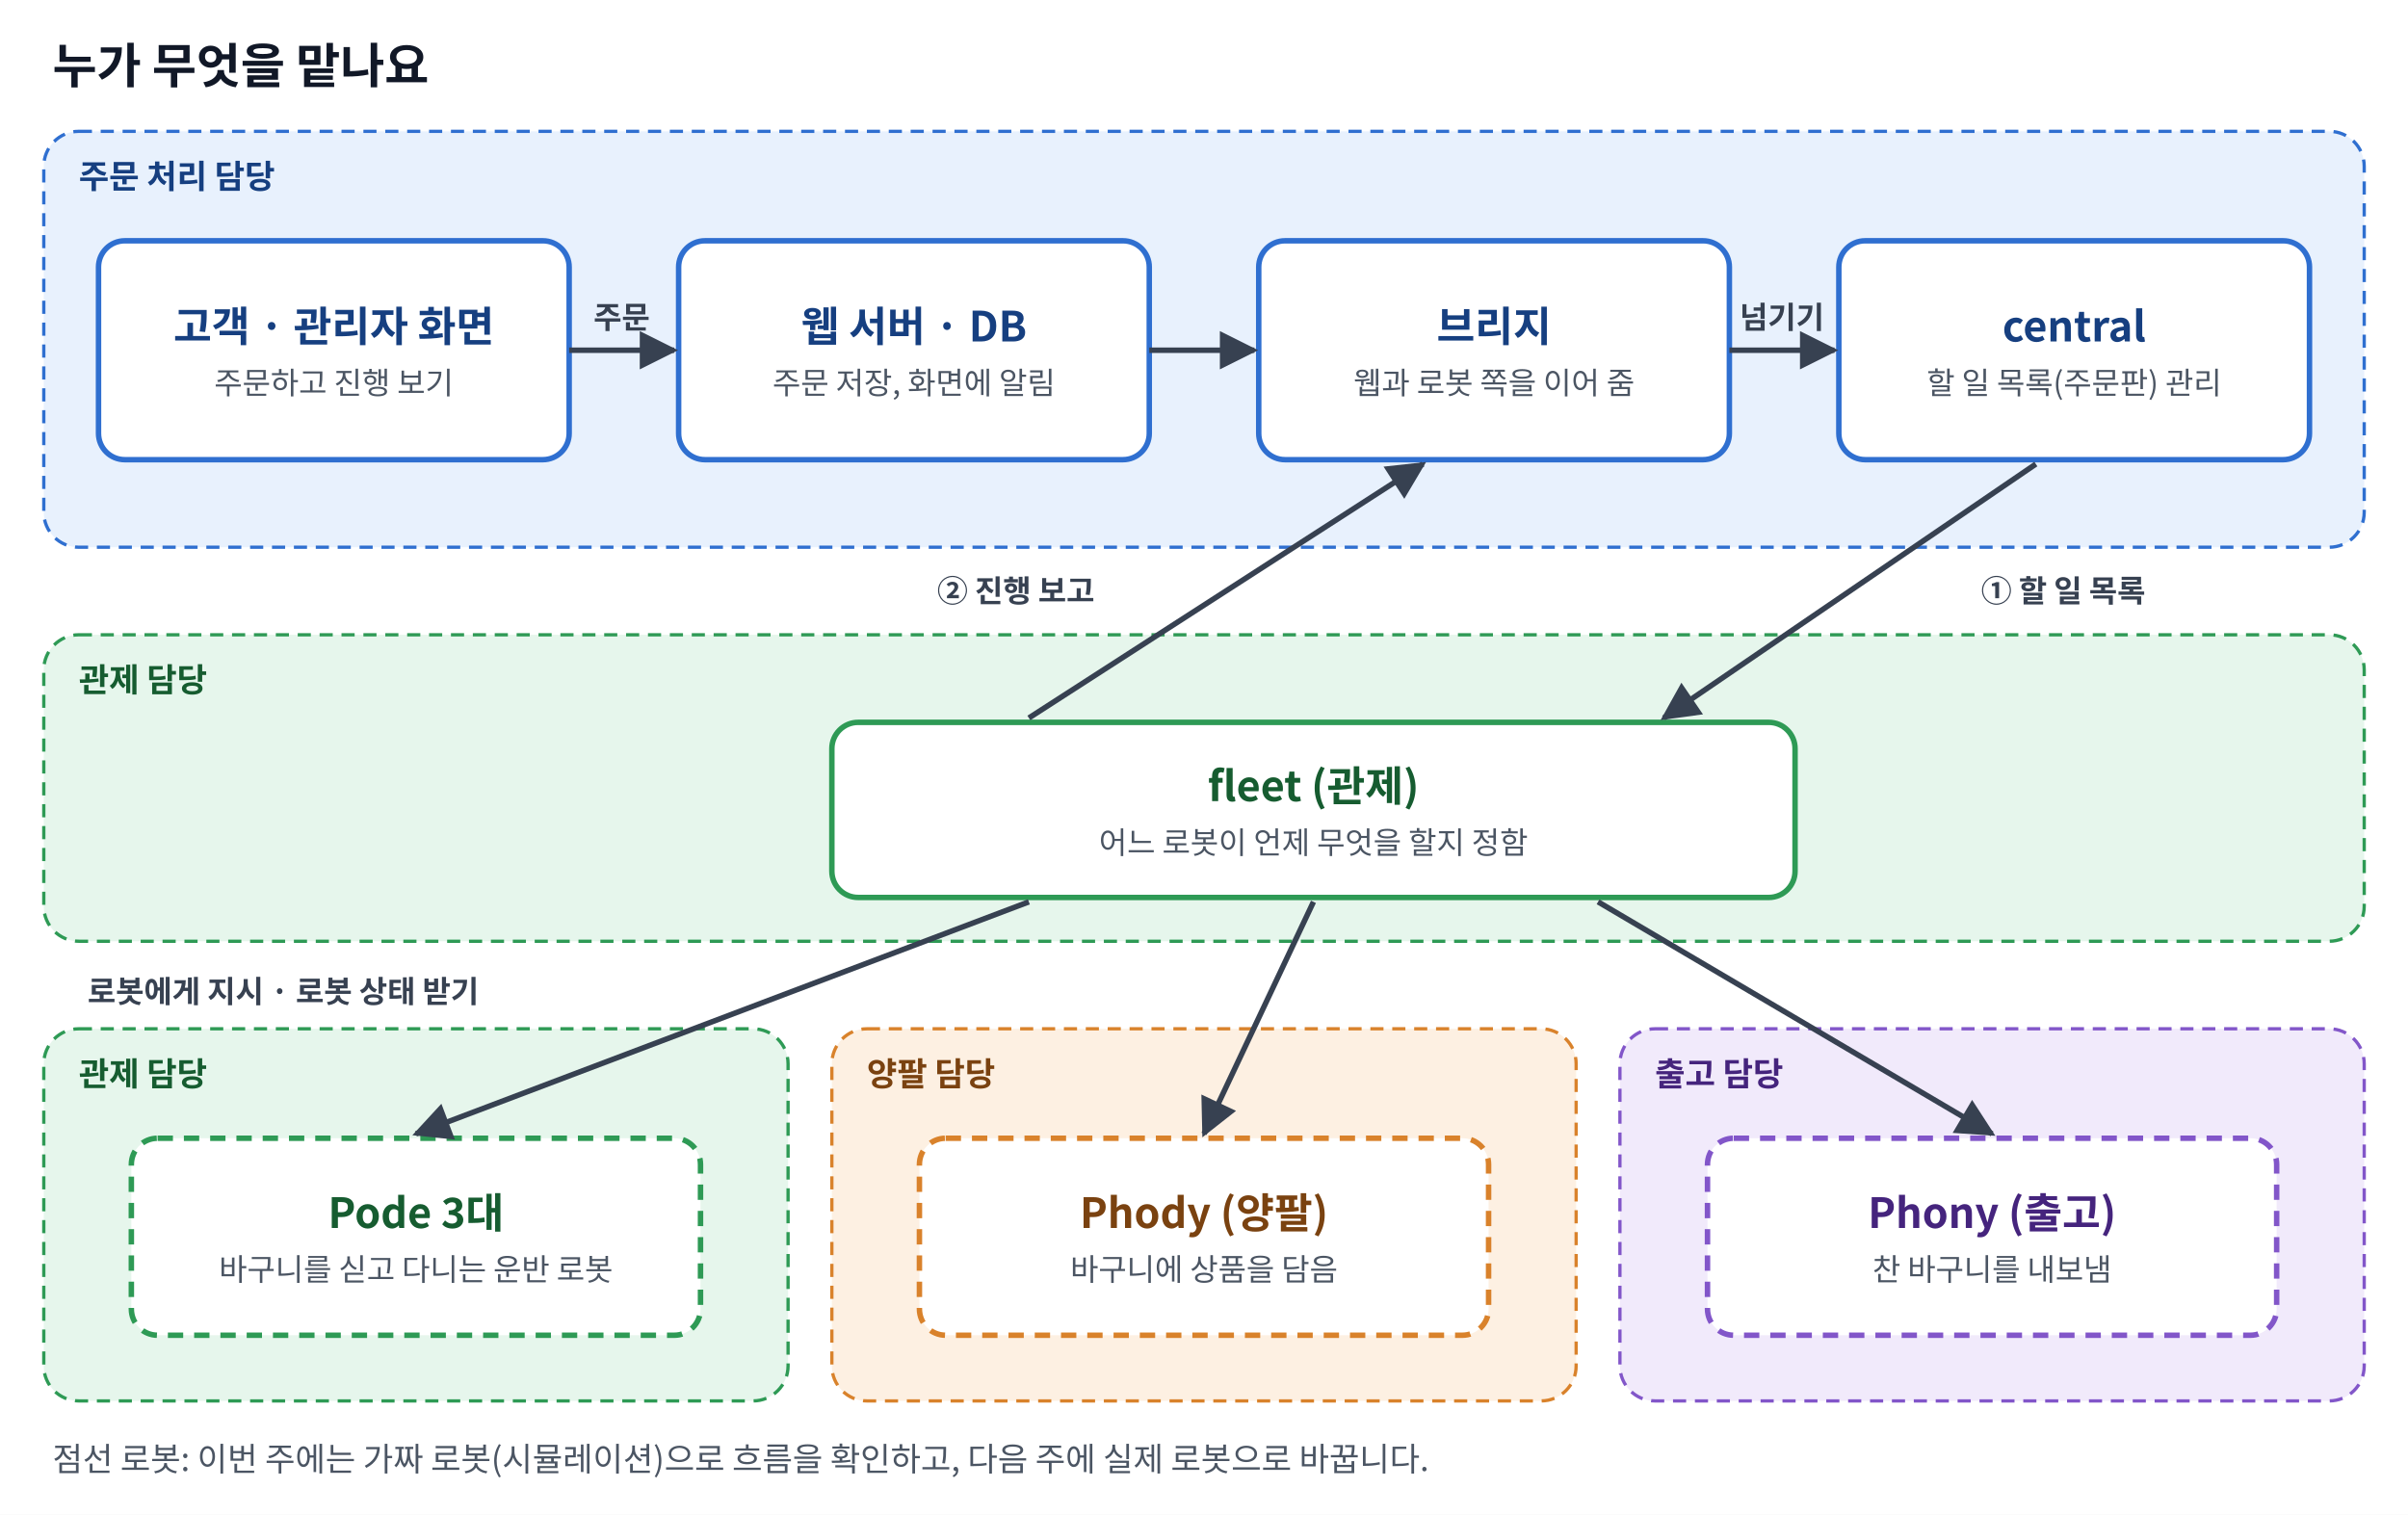
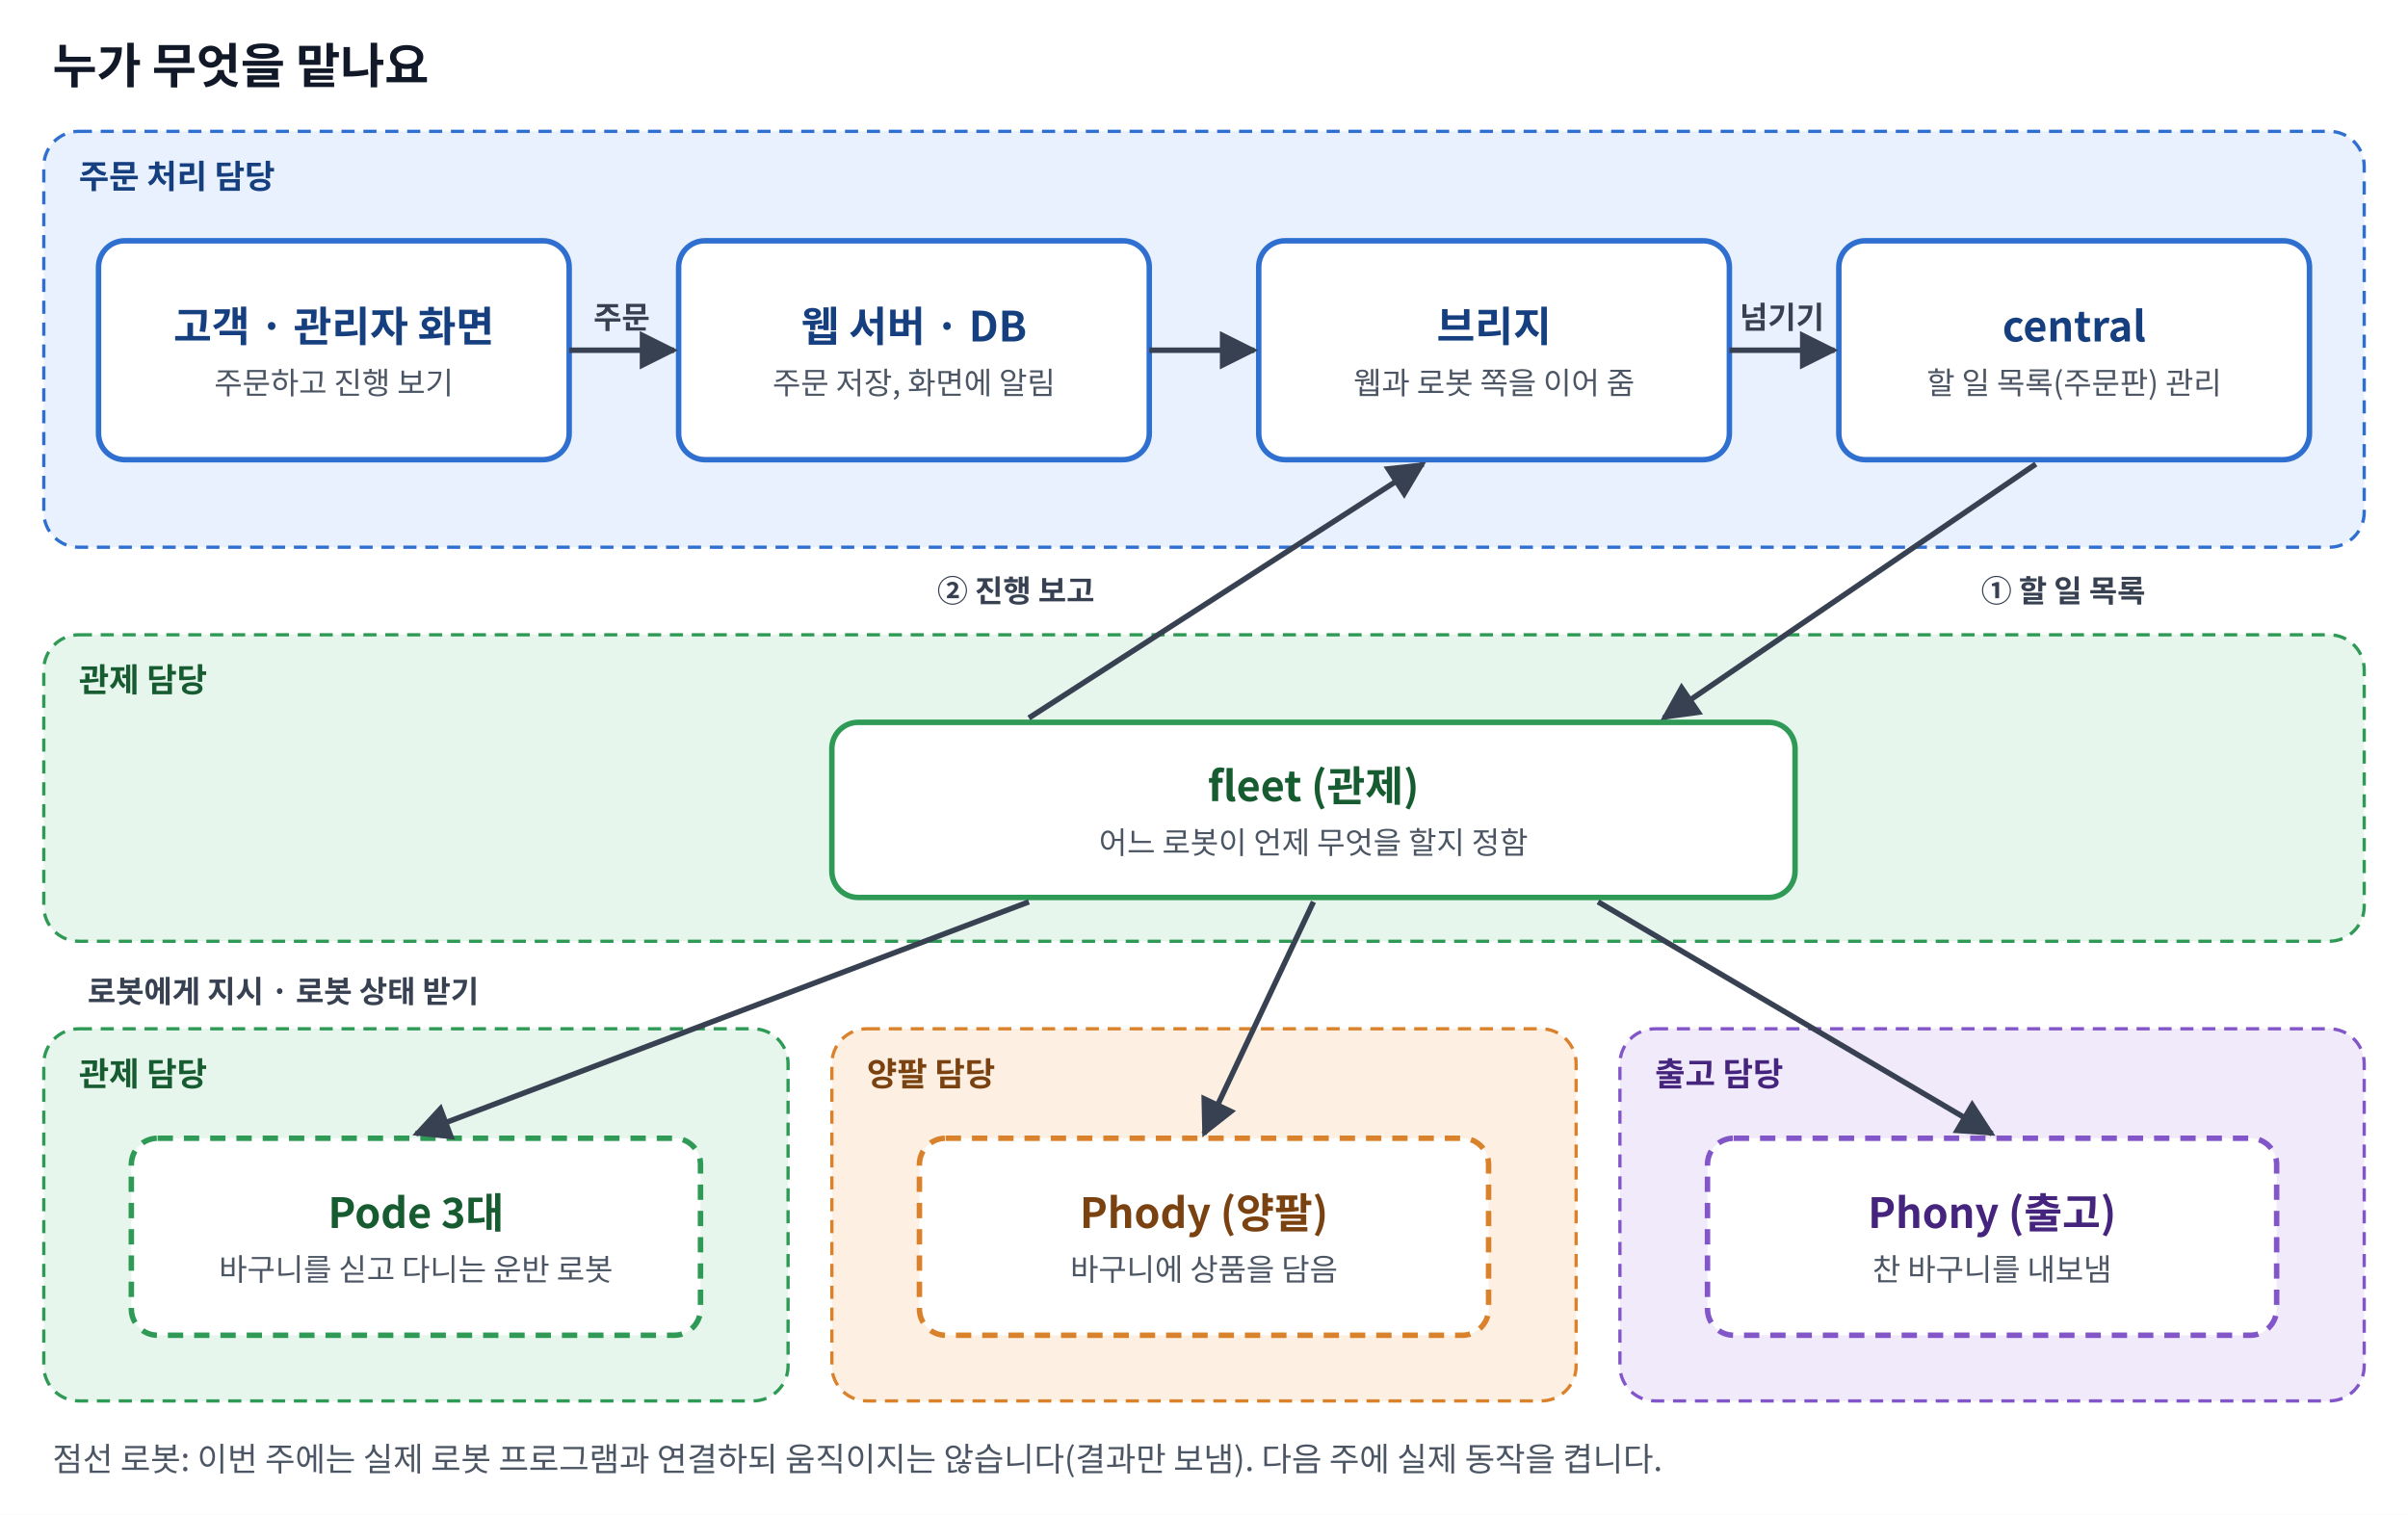
<svg xmlns="http://www.w3.org/2000/svg" width="1100" height="692" viewBox="0 0 1100 692" font-family="NanumSquare, 'Noto Sans CJK KR', sans-serif">
  <defs>
    <marker id="ah" viewBox="0 0 10 10" refX="9" refY="5" markerWidth="7" markerHeight="7" orient="auto-start-reverse">
      <path d="M0,0 L10,5 L0,10 z" fill="#374151" />
    </marker>
  </defs>
  <rect width="1100" height="692" fill="#ffffff" />
  <text x="24" y="38" font-size="22" font-weight="bold" fill="#111827" text-anchor="start">누가 무엇을 맡나요</text>
  <rect x="20" y="60" width="1060" height="190" rx="16" fill="#e8f1fd" stroke="#2f6fd0" stroke-width="1.5" stroke-dasharray="6 4" />
  <text x="36" y="86" font-size="15" font-weight="bold" fill="#163f80" text-anchor="start">주문 처리 담당</text>
  <rect x="45" y="110" width="215" height="100" rx="12" fill="#fff" stroke="#2f6fd0" stroke-width="2.5" />
  <text x="152.5" y="156.0" font-size="19" font-weight="bold" fill="#163f80" text-anchor="middle">고객 · 관리자 화면</text>
  <text x="152.5" y="180.0" font-size="14" font-weight="normal" fill="#4b5563" text-anchor="middle">주문하고 진행 보기</text>
  <rect x="310" y="110" width="215" height="100" rx="12" fill="#fff" stroke="#2f6fd0" stroke-width="2.5" />
  <text x="417.5" y="156.0" font-size="19" font-weight="bold" fill="#163f80" text-anchor="middle">웹 서버 · DB</text>
  <text x="417.5" y="180.0" font-size="14" font-weight="normal" fill="#4b5563" text-anchor="middle">주문 저장, 화면에 알림</text>
  <rect x="575" y="110" width="215" height="100" rx="12" fill="#fff" stroke="#2f6fd0" stroke-width="2.5" />
  <text x="682.5" y="156.0" font-size="19" font-weight="bold" fill="#163f80" text-anchor="middle">브리지</text>
  <text x="682.5" y="180.0" font-size="14" font-weight="normal" fill="#4b5563" text-anchor="middle">웹과 로봇 쪽을 이어 줌</text>
  <rect x="840" y="110" width="215" height="100" rx="12" fill="#fff" stroke="#2f6fd0" stroke-width="2.5" />
  <text x="947.5" y="156.0" font-size="19" font-weight="bold" fill="#163f80" text-anchor="middle">central</text>
  <text x="947.5" y="180.0" font-size="14" font-weight="normal" fill="#4b5563" text-anchor="middle">할 일 목록(주문판) 관리</text>
  <line x1="260" y1="160" x2="308" y2="160" stroke="#374151" stroke-width="2.5" marker-end="url(#ah)" />
  <text x="284.0" y="150" font-size="14" font-weight="bold" fill="#374151" text-anchor="middle">주문</text>
  <line x1="525" y1="160" x2="573" y2="160" stroke="#374151" stroke-width="2.5" marker-end="url(#ah)" />
  <line x1="790" y1="160" x2="838" y2="160" stroke="#374151" stroke-width="2.5" marker-end="url(#ah)" />
  <text x="814.0" y="150" font-size="14" font-weight="bold" fill="#374151" text-anchor="middle">넘기기</text>
  <rect x="20" y="290" width="1060" height="140" rx="16" fill="#e6f6ec" stroke="#2e9a55" stroke-width="1.5" stroke-dasharray="6 4" />
  <text x="36" y="316" font-size="15" font-weight="bold" fill="#165c30" text-anchor="start">관제 담당</text>
  <rect x="380" y="330" width="440" height="80" rx="12" fill="#fff" stroke="#2e9a55" stroke-width="2.5" />
  <text x="600.0" y="366.0" font-size="19" font-weight="bold" fill="#165c30" text-anchor="middle">fleet (관제)</text>
  <text x="600.0" y="390.0" font-size="14" font-weight="normal" fill="#4b5563" text-anchor="middle">어느 로봇이 언제 무엇을 할지 정함</text>
  <line x1="930" y1="212" x2="760" y2="328" stroke="#374151" stroke-width="2.5" marker-end="url(#ah)" />
  <text x="905" y="275" font-size="14" font-weight="bold" fill="#374151" text-anchor="start">① 할 일 목록</text>
  <line x1="470" y1="328" x2="650" y2="212" stroke="#374151" stroke-width="2.5" marker-end="url(#ah)" />
  <text x="500" y="275" font-size="14" font-weight="bold" fill="#374151" text-anchor="end">② 진행 보고</text>
  <rect x="20" y="470" width="340" height="170" rx="16" fill="#e6f6ec" stroke="#2e9a55" stroke-width="1.5" stroke-dasharray="6 4" />
  <text x="36" y="496" font-size="15" font-weight="bold" fill="#165c30" text-anchor="start">관제 담당</text>
  <rect x="380" y="470" width="340" height="170" rx="16" fill="#fdf0e2" stroke="#d9822b" stroke-width="1.5" stroke-dasharray="6 4" />
  <text x="396" y="496" font-size="15" font-weight="bold" fill="#7a4210" text-anchor="start">양팔 담당</text>
  <rect x="740" y="470" width="340" height="170" rx="16" fill="#f1eafb" stroke="#8256c9" stroke-width="1.5" stroke-dasharray="6 4" />
  <text x="756" y="496" font-size="15" font-weight="bold" fill="#45247d" text-anchor="start">출고 담당</text>
  <rect x="60" y="520" width="260" height="90" rx="12" fill="#fff" stroke="#2e9a55" stroke-width="2.5" stroke-dasharray="7 5" />
  <text x="190.0" y="561.0" font-size="19" font-weight="bold" fill="#165c30" text-anchor="middle">Pode 3대</text>
  <text x="190.0" y="585.0" font-size="14" font-weight="normal" fill="#4b5563" text-anchor="middle">바구니를 싣고 다니는 운반 로봇</text>
  <rect x="420" y="520" width="260" height="90" rx="12" fill="#fff" stroke="#d9822b" stroke-width="2.5" stroke-dasharray="7 5" />
  <text x="550.0" y="561.0" font-size="19" font-weight="bold" fill="#7a4210" text-anchor="middle">Phody (양팔)</text>
  <text x="550.0" y="585.0" font-size="14" font-weight="normal" fill="#4b5563" text-anchor="middle">바구니에 상품을 담음</text>
  <rect x="780" y="520" width="260" height="90" rx="12" fill="#fff" stroke="#8256c9" stroke-width="2.5" stroke-dasharray="7 5" />
  <text x="910.0" y="561.0" font-size="19" font-weight="bold" fill="#45247d" text-anchor="middle">Phony (출고)</text>
  <text x="910.0" y="585.0" font-size="14" font-weight="normal" fill="#4b5563" text-anchor="middle">찬 바구니를 내보냄</text>
  <line x1="470" y1="412" x2="190" y2="518" stroke="#374151" stroke-width="2.5" marker-end="url(#ah)" />
  <line x1="600" y1="412" x2="550" y2="518" stroke="#374151" stroke-width="2.5" marker-end="url(#ah)" />
  <line x1="730" y1="412" x2="910" y2="518" stroke="#374151" stroke-width="2.5" marker-end="url(#ah)" />
  <text x="40" y="458" font-size="14" font-weight="bold" fill="#374151" text-anchor="start">로봇에게 지시 · 로봇 상태 받기</text>
-   <text x="24" y="672" font-size="15" font-weight="normal" fill="#4b5563" text-anchor="start">점선 로봇: 이번 주에는 가짜 로봇(시뮬레이션)으로 흐름을 확인하고, 다음 주에 실제 로봇으로 바꿉니다.</text>
+   <text x="24" y="672" font-size="15" font-weight="normal" fill="#4b5563" text-anchor="start">점선 로봇: 이번 주에는 실제 로봇 프로그램과 연결하되 움직이지는 않습니다(결과만 보냄). 다음 주에 실제 동작을 켭니다.</text>
</svg>
